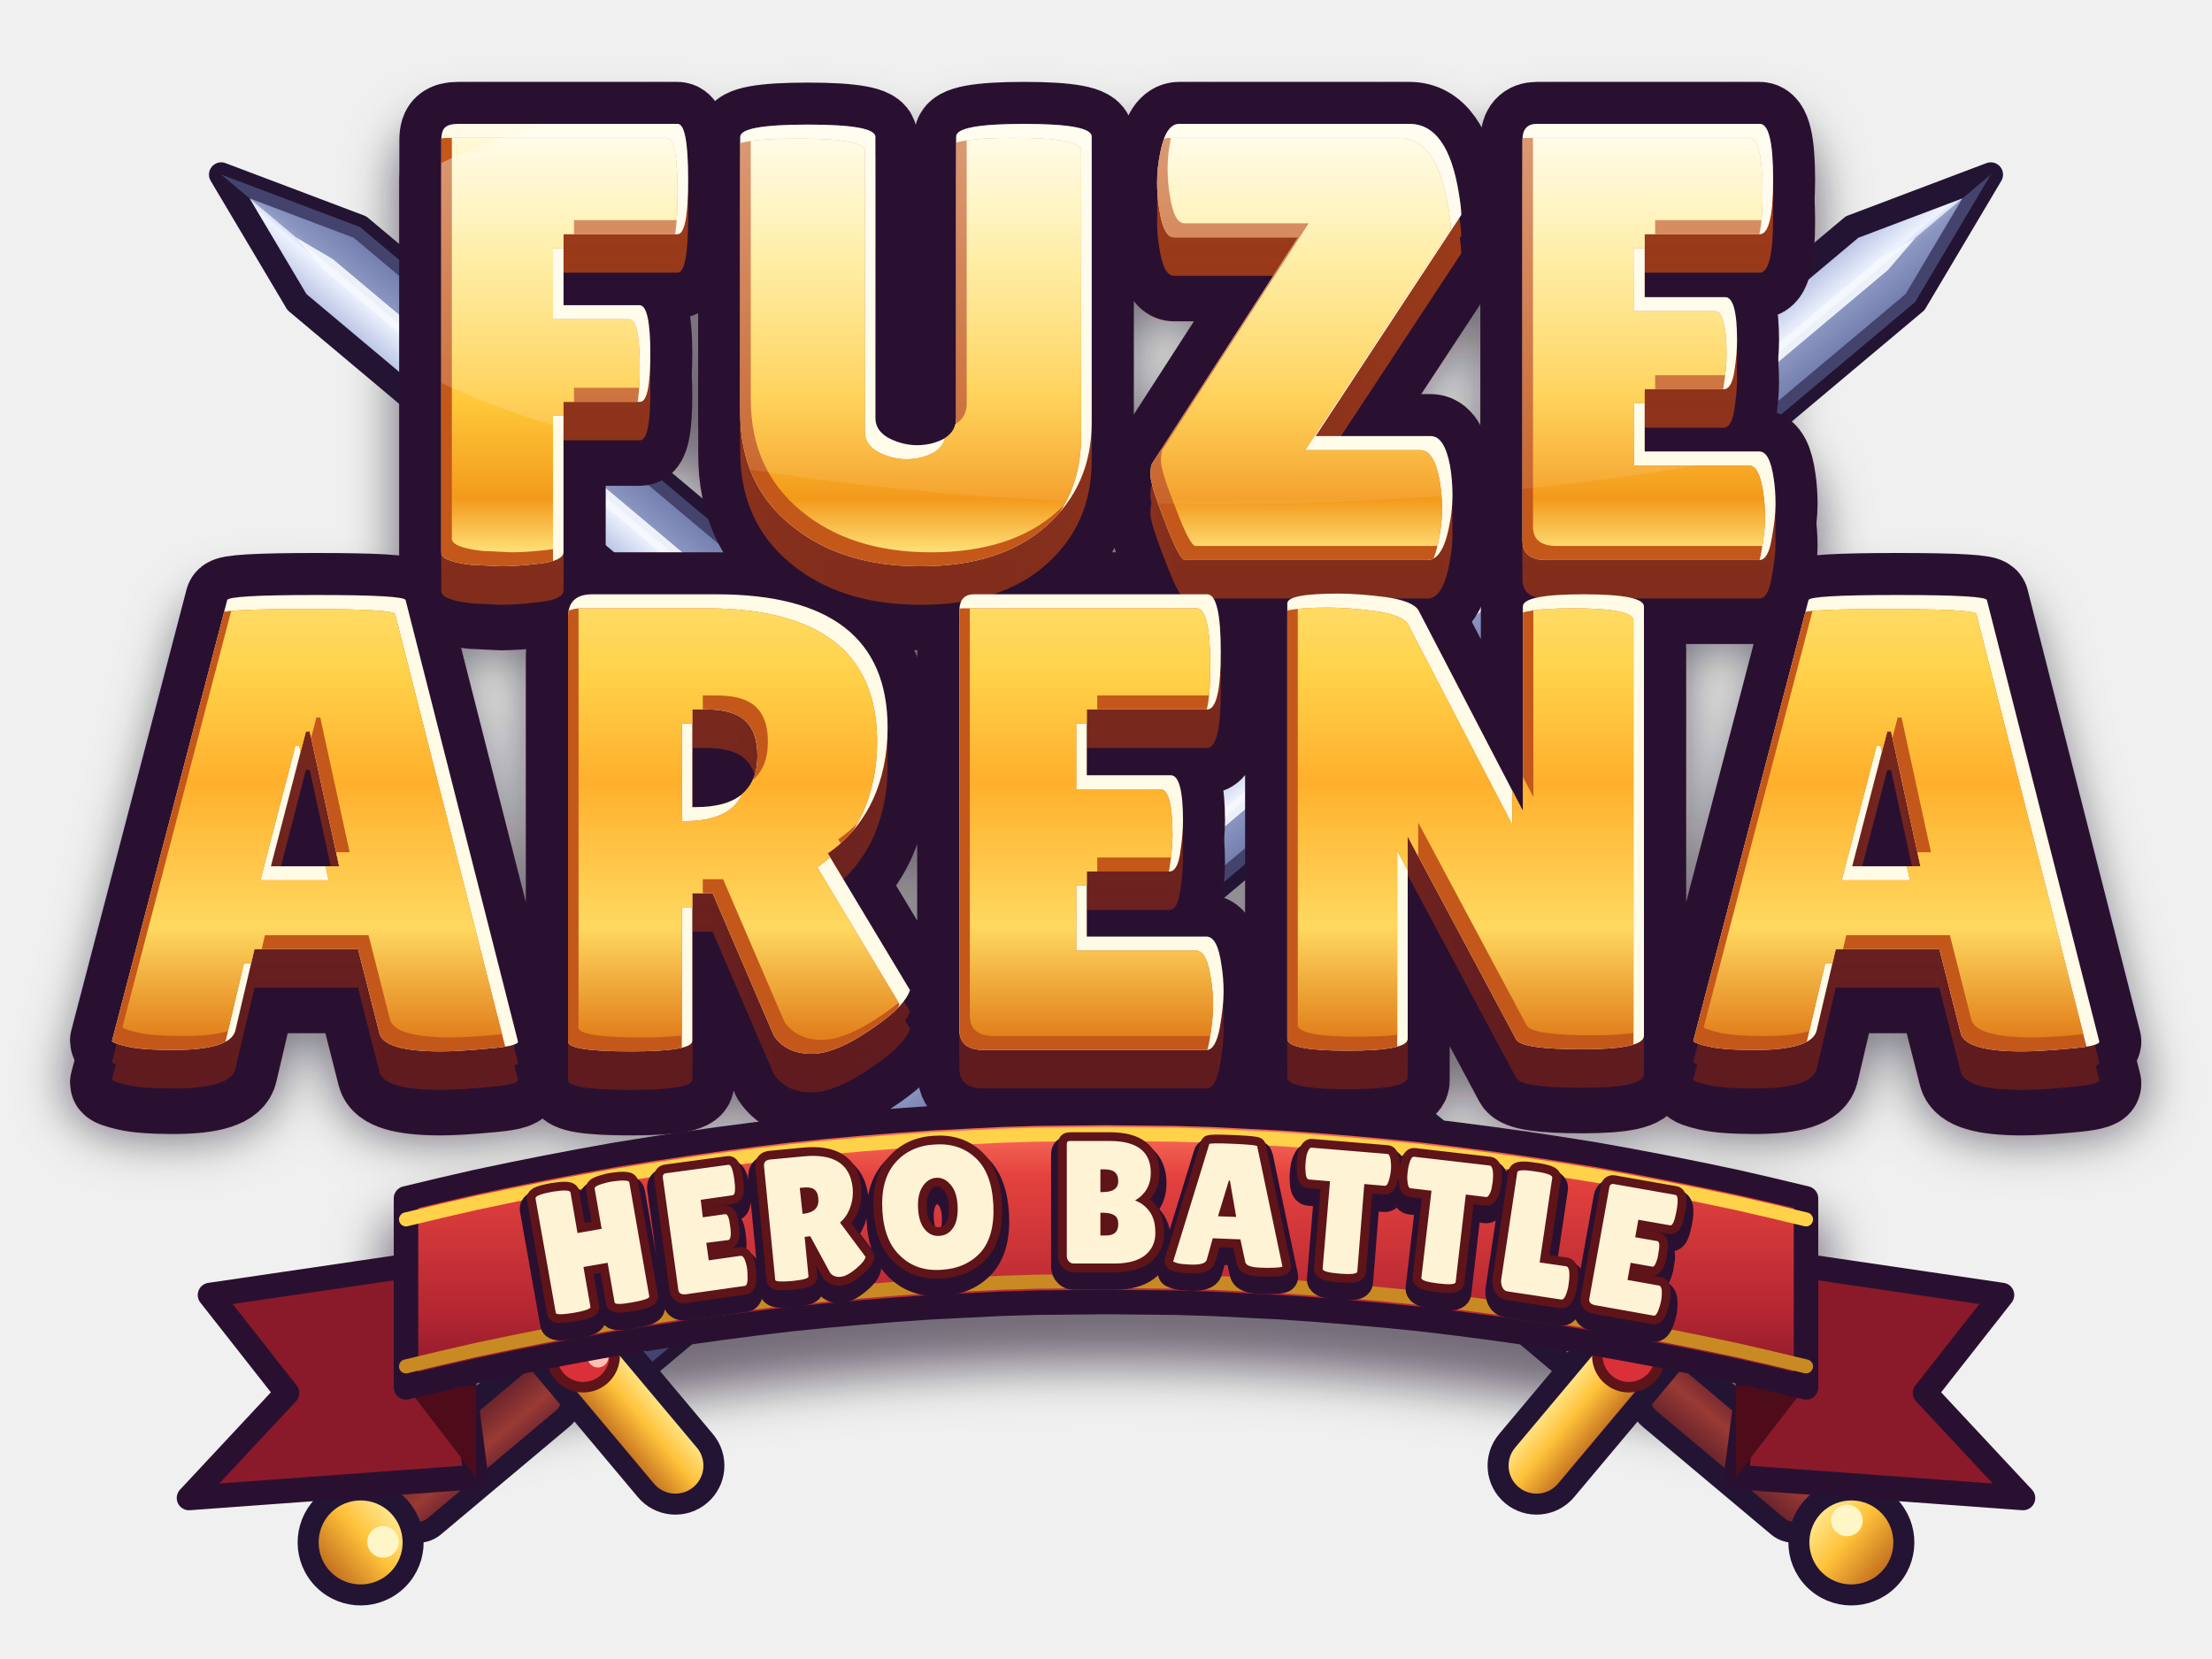
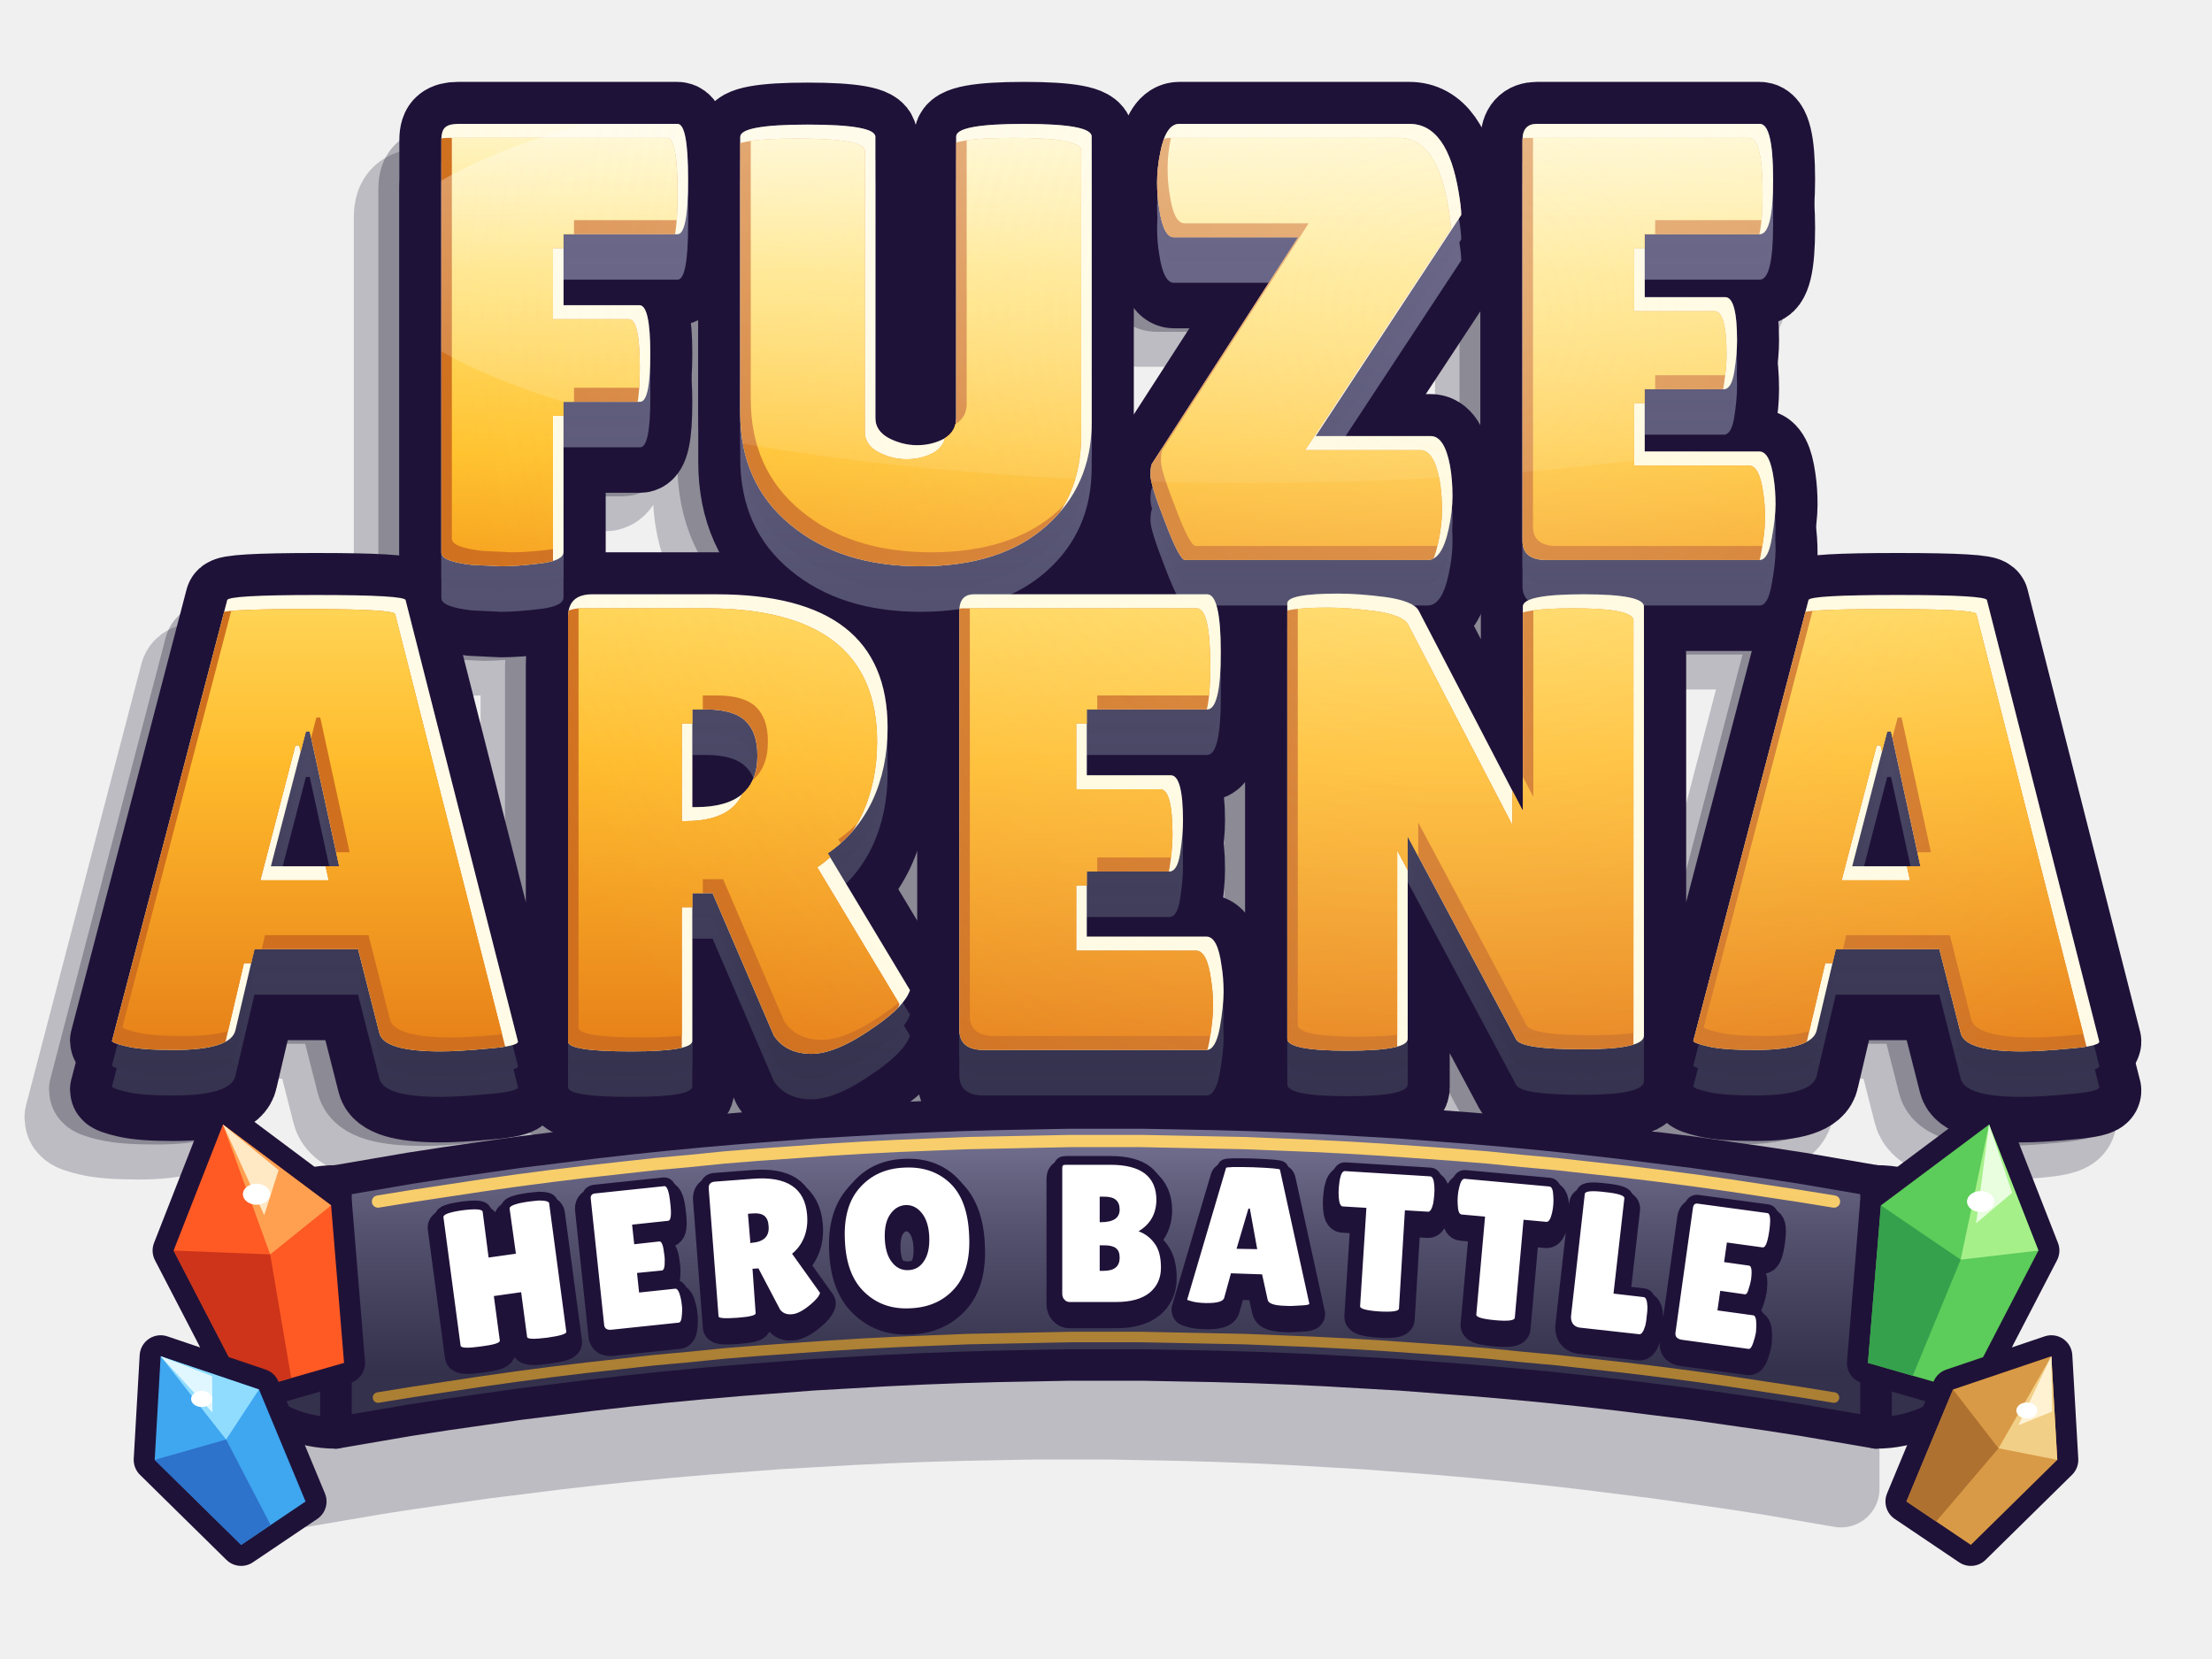
<svg xmlns="http://www.w3.org/2000/svg" viewBox="4 0 632 474" role="img" aria-label="Fuze Arena – Hero Battle">
  <defs>
    <linearGradient id="lg-or" gradientUnits="userSpaceOnUse" x1="0" y1="40" x2="0" y2="300">
-       <stop offset="0" stop-color="#fffbe0" />
-       <stop offset=".14" stop-color="#ffe886" />
-       <stop offset=".3" stop-color="#ffc93a" />
-       <stop offset=".41" stop-color="#f39a1c" />
-       <stop offset=".47" stop-color="#ffe27a" />
-       <stop offset=".6" stop-color="#ffd24a" />
-       <stop offset=".72" stop-color="#ffb02c" />
-       <stop offset=".88" stop-color="#ffd860" />
-       <stop offset="1" stop-color="#e2801c" />
+       <stop offset="0" stop-color="#fff6c8" />
+       <stop offset=".16" stop-color="#ffe070" />
+       <stop offset=".36" stop-color="#ffc22e" />
+       <stop offset=".48" stop-color="#f7a21e" />
+       <stop offset=".5" stop-color="#ffd85c" />
+       <stop offset=".7" stop-color="#ffbb2c" />
+       <stop offset="1" stop-color="#e8831a" />
    </linearGradient>
-     <linearGradient id="lg-tranche" gradientUnits="userSpaceOnUse" x1="0" y1="60" x2="0" y2="320">
-       <stop offset="0" stop-color="#9a3a1a" />
-       <stop offset="1" stop-color="#5a1820" />
+     <linearGradient id="lg-pierre" gradientUnits="userSpaceOnUse" x1="0" y1="60" x2="0" y2="330">
+       <stop offset="0" stop-color="#6a6788" />
+       <stop offset="1" stop-color="#2e2c47" />
    </linearGradient>
-     <linearGradient id="lg-acier" x1="0" y1="0" x2="1" y2="0">
-       <stop offset="0" stop-color="#aab6dc" />
-       <stop offset=".45" stop-color="#eef3ff" />
-       <stop offset=".55" stop-color="#c3cdea" />
-       <stop offset="1" stop-color="#7d88b8" />
-     </linearGradient>
-     <linearGradient id="lg-or-piece" x1="0" y1="0" x2="0" y2="1">
-       <stop offset="0" stop-color="#fff0a0" />
-       <stop offset=".45" stop-color="#ffc23a" />
-       <stop offset="1" stop-color="#b8601a" />
-     </linearGradient>
-     <linearGradient id="lg-cuir" x1="0" y1="0" x2="1" y2="0">
-       <stop offset="0" stop-color="#5e1e2a" />
-       <stop offset=".6" stop-color="#9a3a34" />
-       <stop offset="1" stop-color="#6a2230" />
-     </linearGradient>
-     <linearGradient id="lg-rouge" gradientUnits="userSpaceOnUse" x1="0" y1="318" x2="0" y2="400">
-       <stop offset="0" stop-color="#ff7a62" />
-       <stop offset=".22" stop-color="#e4423e" />
-       <stop offset=".7" stop-color="#b42632" />
-       <stop offset="1" stop-color="#7e1426" />
+     <linearGradient id="lg-plaque" gradientUnits="userSpaceOnUse" x1="0" y1="318" x2="0" y2="392">
+       <stop offset="0" stop-color="#7a7798" />
+       <stop offset=".45" stop-color="#55526f" />
+       <stop offset="1" stop-color="#34314c" />
    </linearGradient>
    <linearGradient id="lg-reflet" gradientUnits="userSpaceOnUse" x1="0" y1="40" x2="0" y2="170">
-       <stop offset="0" stop-color="#fff" stop-opacity=".55" />
+       <stop offset="0" stop-color="#fff" stop-opacity=".6" />
      <stop offset="1" stop-color="#fff" stop-opacity="0" />
    </linearGradient>
+     <radialGradient id="lg-lueur" cx="420" cy="90" r="300" gradientUnits="userSpaceOnUse">
+       <stop offset="0" stop-color="#fff6d0" stop-opacity=".3" />
+       <stop offset="1" stop-color="#fff6d0" stop-opacity="0" />
+     </radialGradient>
    <path id="lg-l" d="M197.6 35.4Q200.6 35.4 200.6 51.2Q200.6 66.9 197.6 66.9H165V87.2H186.7Q189.8 87.2 189.8 101Q189.8 114.8 186.9 114.8H165V157.7Q165 160.2 158.3 161Q151.7 161.8 147.2 161.8L138.8 161.4Q130.1 160.4 130.1 157.9V40Q130.1 37.2 131.3 36.3Q132.4 35.4 134.8 35.4Z M277.2 39Q277.2 35.4 296.6 35.4Q315.9 35.4 315.9 39V120.7Q315.9 138.8 302.9 150.3Q289.9 161.8 267 161.8Q244.1 161.8 229.8 149.9Q215.5 138.1 215.5 118V39.1Q215.5 35.6 234.8 35.6Q254.1 35.6 254.1 39.1V119.4Q254.1 123 257.8 125.1Q261.8 127.2 266 127.2Q270.3 127.2 273.8 125.3Q277.2 123.3 277.2 119.4Z M339.4 67.8Q336.4 67.8 335.2 59.6Q334.6 56.2 334.6 52.1Q334.6 48 335.5 43.6Q337.1 35.4 340.9 35.4H406.7Q417.6 35.4 420.8 55.2Q421.5 59.4 421.5 61.4L379.9 124.6H412.4Q412.6 124.6 412.8 124.6Q416.7 124.6 418.3 133.1Q419 137.2 419 141.7Q419 146.1 417.9 151.1Q416 160 411.9 160H342.6Q341 160 336.9 149.2Q332.7 138.5 332.7 135.8Q332.7 133.1 333.2 132.4L374.9 67.8Z M496.9 84.9Q500.3 84.9 500.3 97.3Q500.3 101.1 499.5 106.2Q498.7 111.2 496.5 111.2H473.9V129H506.7Q509.7 129 510.8 136.9Q511.3 140.2 511.3 144.1Q511.3 147.9 510.2 153.9Q509.2 160 506.7 160H445.8Q439 160 439 154.5V40Q439 35.4 443.1 35.4H506.8Q510.6 35.4 510.6 51.2Q510.6 66.9 506.8 66.9H473.9V84.9Z M129.9 300.4Q113.7 300.4 112.4 295.2L106.3 271.2H76.7L71.3 294.2Q70.2 300 53.5 300Q44.5 300 40.3 299Q36 298 36 297.4L68.9 171.5Q68.9 170 94.4 170Q119.9 170 119.9 171.5L152 297.6Q152 298.9 143.5 299.6Q134.9 300.4 129.9 300.4ZM81.4 247.5H100.9L92.5 209H91.4Z M201.8 297.4Q201.8 300.4 184.2 300.4Q166.3 300.4 166.3 297.6V176.3Q166.3 169.8 173.2 169.8H208.7Q257.6 169.8 257.6 207.9Q257.6 219.5 253.2 228.9Q248.7 238.2 240.5 243.8L264 282.9Q262.5 287.4 254.3 293.1Q243.1 301.1 235.9 301.1Q228.6 301.1 225.1 295.9L207.6 255.2H201.8ZM201.8 202.7V230.6H202.8Q220.4 230.6 220.4 215.9Q220.4 209.2 217 206Q213.6 202.7 205.7 202.7Z M338.5 221.5Q342 221.5 342 234.5Q342 238.4 341.2 243.7Q340.4 249 338.1 249H314.5V267.6H348.7Q351.9 267.6 353 275.8Q353.6 279.4 353.6 283.4Q353.6 287.4 352.5 293.7Q351.3 300 348.7 300H285.1Q278.1 300 278.1 294.2V174.6Q278.1 169.8 282.3 169.8H348.9Q352.8 169.8 352.8 186.3Q352.8 202.7 348.9 202.7H314.5V221.5Z M473.7 295.9Q473.7 299.8 456.2 299.8Q438.7 299.8 437.2 297L406.2 239V296.8Q406.2 300.2 389 300.2Q371.8 300.2 371.8 296.8V172.4Q371.8 169.6 386.4 169.6Q392.2 169.6 399.9 170.6Q407.7 171.7 409.3 174.4L439.1 231.7V173.3Q439.1 169.8 456.4 169.8Q473.7 169.8 473.7 173.3Z M581.7 300.4Q565.5 300.4 564.2 295.2L558.1 271.2H528.5L523.1 294.2Q522 300 505.3 300Q496.3 300 492.1 299Q487.8 298 487.8 297.4L520.7 171.5Q520.7 170 546.2 170Q571.7 170 571.7 171.5L603.8 297.6Q603.8 298.9 595.3 299.6Q586.7 300.4 581.7 300.4ZM533.2 247.5H552.7L544.3 209H543.2Z" />
    <clipPath id="lg-c0">
      <use href="#lg-l" />
    </clipPath>
    <clipPath id="lg-c1">
      <use href="#lg-l" transform="translate(-3,4)" />
    </clipPath>
-     <clipPath id="lg-c2">
-       <use href="#lg-l" transform="translate(3,-4)" />
-     </clipPath>
-     <filter id="lg-flou" x="-10%" y="-10%" width="120%" height="130%">
-       <feGaussianBlur stdDeviation="7" />
-     </filter>
  </defs>
-   <g filter="url(#lg-flou)" opacity=".55" transform="translate(0,12)">
-     <use href="#lg-l" fill="#0c0614" stroke="#0c0614" stroke-width="26" stroke-linejoin="round" />
-     <path d="M120.0,342.4 L130.0,340.0 L140.0,337.7 L150.0,335.6 L160.0,333.6 L170.0,331.7 L180.0,329.9 L190.0,328.3 L200.0,326.8 L210.0,325.4 L220.0,324.1 L230.0,322.9 L240.0,321.9 L250.0,321.0 L260.0,320.2 L270.0,319.5 L280.0,319.0 L290.0,318.5 L300.0,318.2 L310.0,318.1 L320.0,318.0 L330.0,318.1 L340.0,318.2 L350.0,318.5 L360.0,319.0 L370.0,319.5 L380.0,320.2 L390.0,321.0 L400.0,321.9 L410.0,322.9 L420.0,324.1 L430.0,325.4 L440.0,326.8 L450.0,328.3 L460.0,329.9 L470.0,331.7 L480.0,333.6 L490.0,335.6 L500.0,337.7 L510.0,340.0 L520.0,342.4 L520.0,396.4 L510.0,394.0 L500.0,391.7 L490.0,389.6 L480.0,387.6 L470.0,385.7 L460.0,383.9 L450.0,382.3 L440.0,380.8 L430.0,379.4 L420.0,378.1 L410.0,376.9 L400.0,375.9 L390.0,375.0 L380.0,374.2 L370.0,373.5 L360.0,373.0 L350.0,372.5 L340.0,372.2 L330.0,372.1 L320.0,372.0 L310.0,372.1 L300.0,372.2 L290.0,372.5 L280.0,373.0 L270.0,373.5 L260.0,374.2 L250.0,375.0 L240.0,375.9 L230.0,376.9 L220.0,378.1 L210.0,379.4 L200.0,380.8 L190.0,382.3 L180.0,383.9 L170.0,385.7 L160.0,387.6 L150.0,389.6 L140.0,391.7 L130.0,394.0 L120.0,396.4 Z" fill="#0c0614" stroke="#0c0614" stroke-width="12" />
+   <g opacity=".22">
+     <use href="#lg-l" transform="translate(-10,22)" fill="#0a0620" stroke="#0a0620" stroke-width="30" stroke-linejoin="round" />
+     <path d="M100.0,337.4 L110.5,335.6 L121.0,333.8 L131.4,332.2 L141.9,330.7 L152.4,329.2 L162.9,327.9 L173.3,326.6 L183.8,325.4 L194.3,324.3 L204.8,323.3 L215.2,322.4 L225.7,321.6 L236.2,320.8 L246.7,320.2 L257.1,319.6 L267.6,319.1 L278.1,318.7 L288.6,318.4 L299.0,318.2 L309.5,318.0 L320.0,318.0 L330.5,318.0 L341.0,318.2 L351.4,318.4 L361.9,318.7 L372.4,319.1 L382.9,319.6 L393.3,320.2 L403.8,320.8 L414.3,321.6 L424.8,322.4 L435.2,323.3 L445.7,324.3 L456.2,325.4 L466.7,326.6 L477.1,327.9 L487.6,329.2 L498.1,330.7 L508.6,332.2 L519.0,333.8 L529.5,335.6 L540.0,337.4 L540.0,409.4 L529.5,407.6 L519.0,405.8 L508.6,404.2 L498.1,402.7 L487.6,401.2 L477.1,399.9 L466.7,398.6 L456.2,397.4 L445.7,396.3 L435.2,395.3 L424.8,394.4 L414.3,393.6 L403.8,392.8 L393.3,392.2 L382.9,391.6 L372.4,391.1 L361.9,390.7 L351.4,390.4 L341.0,390.2 L330.5,390.0 L320.0,390.0 L309.5,390.0 L299.0,390.2 L288.6,390.4 L278.1,390.7 L267.6,391.1 L257.1,391.6 L246.7,392.2 L236.2,392.8 L225.7,393.6 L215.2,394.4 L204.8,395.3 L194.3,396.3 L183.8,397.4 L173.3,398.6 L162.9,399.9 L152.4,401.2 L141.9,402.7 L131.4,404.2 L121.0,405.8 L110.5,407.6 L100.0,409.4 Z" transform="translate(-10,16)" fill="#0a0620" stroke="#0a0620" stroke-width="22" stroke-linejoin="round" />
  </g>
-   <g transform="translate(320,262) rotate(-50) translate(0,200)">
-     <path d="M-14,-12 L-14,-490 L0,-530 L14,-490 L14,-12 Z" fill="url(#lg-acier)" stroke="#241434" stroke-width="7" stroke-linejoin="round" />
-     <path d="M0,-12 L0,-530 L14,-490 L14,-12 Z" fill="#5f6a9e" opacity=".55" />
-     <path d="M-2,-20 L-2,-490 L0,-502 L2,-490 L2,-20 Z" fill="#f6f9ff" opacity=".9" />
-     <rect x="-10" y="4" width="20" height="62" rx="7" fill="url(#lg-cuir)" stroke="#241434" stroke-width="6" />
-     <rect x="-52" y="-16" width="104" height="22" rx="11" fill="url(#lg-or-piece)" stroke="#241434" stroke-width="6" />
-     <circle cx="0" cy="-5" r="9" fill="#d9303a" stroke="#5e1418" stroke-width="3" />
-     <circle cx="3" cy="-8" r="3" fill="#ffc0b0" />
-     <circle cx="0" cy="78" r="15" fill="url(#lg-or-piece)" stroke="#241434" stroke-width="6" />
-     <circle cx="4" cy="73" r="4.5" fill="#fff6c8" />
+   <g opacity=".28">
+     <use href="#lg-l" transform="translate(-5,14)" fill="#0a0620" stroke="#0a0620" stroke-width="26" stroke-linejoin="round" />
  </g>
-   <g transform="translate(320,262) rotate(50) translate(0,200)">
-     <path d="M-14,-12 L-14,-490 L0,-530 L14,-490 L14,-12 Z" fill="url(#lg-acier)" stroke="#241434" stroke-width="7" stroke-linejoin="round" />
-     <path d="M0,-12 L0,-530 L14,-490 L14,-12 Z" fill="#5f6a9e" opacity=".55" />
-     <path d="M-2,-20 L-2,-490 L0,-502 L2,-490 L2,-20 Z" fill="#f6f9ff" opacity=".9" />
-     <rect x="-10" y="4" width="20" height="62" rx="7" fill="url(#lg-cuir)" stroke="#241434" stroke-width="6" />
-     <rect x="-52" y="-16" width="104" height="22" rx="11" fill="url(#lg-or-piece)" stroke="#241434" stroke-width="6" />
-     <circle cx="0" cy="-5" r="9" fill="#d9303a" stroke="#5e1418" stroke-width="3" />
-     <circle cx="3" cy="-8" r="3" fill="#ffc0b0" />
-     <circle cx="0" cy="78" r="15" fill="url(#lg-or-piece)" stroke="#241434" stroke-width="6" />
-     <circle cx="4" cy="73" r="4.5" fill="#fff6c8" />
-   </g>
-   <use href="#lg-l" transform="translate(0,12)" fill="#2a1030" stroke="#2a1030" stroke-width="24" stroke-linejoin="round" />
-   <use href="#lg-l" fill="#2a1030" stroke="#2a1030" stroke-width="24" stroke-linejoin="round" />
-   <use href="#lg-l" transform="translate(0,11)" fill="url(#lg-tranche)" />
-   <use href="#lg-l" transform="translate(0,6)" fill="url(#lg-tranche)" />
+   <use href="#lg-l" transform="translate(0,14)" fill="#1f1238" stroke="#1f1238" stroke-width="24" stroke-linejoin="round" />
+   <use href="#lg-l" fill="#1f1238" stroke="#1f1238" stroke-width="24" stroke-linejoin="round" />
+   <use href="#lg-l" transform="translate(0,13)" fill="url(#lg-pierre)" />
+   <use href="#lg-l" transform="translate(0,7)" fill="url(#lg-pierre)" />
  <g clip-path="url(#lg-c0)">
    <rect width="640" height="474" fill="#fffbe6" />
    <g clip-path="url(#lg-c1)">
-       <rect width="640" height="474" fill="#c4581a" />
+       <rect width="640" height="474" fill="#d0701e" />
      <use href="#lg-l" transform="translate(3,-4)" fill="url(#lg-or)" />
    </g>
-     <ellipse cx="350" cy="78" rx="250" ry="66" fill="url(#lg-reflet)" opacity=".7" />
+     <ellipse cx="360" cy="76" rx="250" ry="62" fill="url(#lg-reflet)" opacity=".55" />
+     <rect width="640" height="474" fill="url(#lg-lueur)" />
  </g>
-   <path d="M132,360 L64,370 L86,398 L58,428 L140,422 Z" fill="#8a1a2a" stroke="#2a1030" stroke-width="7" stroke-linejoin="round" />
-   <path d="M508,360 L576,370 L554,398 L582,428 L500,422 Z" fill="#8a1a2a" stroke="#2a1030" stroke-width="7" stroke-linejoin="round" />
-   <path d="M120,396 L140,422 L140,396 Z" fill="#4e0c1a" />
-   <path d="M520,396 L500,422 L500,396 Z" fill="#4e0c1a" />
-   <path d="M120.0,342.4 L130.0,340.0 L140.0,337.7 L150.0,335.6 L160.0,333.6 L170.0,331.7 L180.0,329.9 L190.0,328.3 L200.0,326.8 L210.0,325.4 L220.0,324.1 L230.0,322.9 L240.0,321.9 L250.0,321.0 L260.0,320.2 L270.0,319.5 L280.0,319.0 L290.0,318.5 L300.0,318.2 L310.0,318.1 L320.0,318.0 L330.0,318.1 L340.0,318.2 L350.0,318.5 L360.0,319.0 L370.0,319.5 L380.0,320.2 L390.0,321.0 L400.0,321.9 L410.0,322.9 L420.0,324.1 L430.0,325.4 L440.0,326.8 L450.0,328.3 L460.0,329.9 L470.0,331.7 L480.0,333.6 L490.0,335.6 L500.0,337.7 L510.0,340.0 L520.0,342.4 L520.0,396.4 L510.0,394.0 L500.0,391.7 L490.0,389.6 L480.0,387.6 L470.0,385.7 L460.0,383.9 L450.0,382.3 L440.0,380.8 L430.0,379.4 L420.0,378.1 L410.0,376.9 L400.0,375.9 L390.0,375.0 L380.0,374.2 L370.0,373.5 L360.0,373.0 L350.0,372.5 L340.0,372.2 L330.0,372.1 L320.0,372.0 L310.0,372.1 L300.0,372.2 L290.0,372.5 L280.0,373.0 L270.0,373.5 L260.0,374.2 L250.0,375.0 L240.0,375.9 L230.0,376.9 L220.0,378.1 L210.0,379.4 L200.0,380.8 L190.0,382.3 L180.0,383.9 L170.0,385.7 L160.0,387.6 L150.0,389.6 L140.0,391.7 L130.0,394.0 L120.0,396.4 Z" fill="url(#lg-rouge)" stroke="#2a1030" stroke-width="7" stroke-linejoin="round" />
-   <path d="M120.0,348.4 L130.0,346.0 L140.0,343.7 L150.0,341.6 L160.0,339.6 L170.0,337.7 L180.0,335.9 L190.0,334.3 L200.0,332.8 L210.0,331.4 L220.0,330.1 L230.0,328.9 L240.0,327.9 L250.0,327.0 L260.0,326.2 L270.0,325.5 L280.0,325.0 L290.0,324.5 L300.0,324.2 L310.0,324.1 L320.0,324.0 L330.0,324.1 L340.0,324.2 L350.0,324.5 L360.0,325.0 L370.0,325.5 L380.0,326.2 L390.0,327.0 L400.0,327.9 L410.0,328.9 L420.0,330.1 L430.0,331.4 L440.0,332.8 L450.0,334.3 L460.0,335.9 L470.0,337.7 L480.0,339.6 L490.0,341.6 L500.0,343.7 L510.0,346.0 L520.0,348.4" fill="none" stroke="#ffd24a" stroke-width="4" stroke-linecap="round" />
-   <path d="M120.0,390.4 L130.0,388.0 L140.0,385.7 L150.0,383.6 L160.0,381.6 L170.0,379.7 L180.0,377.9 L190.0,376.3 L200.0,374.8 L210.0,373.4 L220.0,372.1 L230.0,370.9 L240.0,369.9 L250.0,369.0 L260.0,368.2 L270.0,367.5 L280.0,367.0 L290.0,366.5 L300.0,366.2 L310.0,366.1 L320.0,366.0 L330.0,366.1 L340.0,366.2 L350.0,366.5 L360.0,367.0 L370.0,367.5 L380.0,368.2 L390.0,369.0 L400.0,369.9 L410.0,370.9 L420.0,372.1 L430.0,373.4 L440.0,374.8 L450.0,376.3 L460.0,377.9 L470.0,379.7 L480.0,381.6 L490.0,383.6 L500.0,385.7 L510.0,388.0 L520.0,390.4" fill="none" stroke="#c98a24" stroke-width="4" stroke-linecap="round" />
-   <path d="M189.5 370.4Q189.7 371.2 184.7 372.1Q179.7 373 179.6 372.1L177.6 360.8L170.7 362L172.7 373.4Q172.9 374.2 167.9 375.1Q162.9 375.9 162.8 375.1L157 342.4Q156.9 341.4 161.8 340.5Q166.8 339.7 167 340.7L169 352.3L175.9 351.1L173.9 339.6Q173.8 338.9 176.2 338.2Q177.5 337.8 178.7 337.6L181.2 337.3Q183.7 337.2 183.8 337.8Z M211.2 346.9Q212.2 346.8 212.6 350.2Q212.8 351.3 212.8 352.7Q212.7 354.2 212.1 354.3L205.8 355.1L206.5 360.1L215.6 358.8Q216.5 358.7 217.1 360.8Q217.4 361.8 217.5 362.8Q217.6 363.9 217.6 365.6Q217.5 367.3 216.8 367.4L199.9 369.8Q198 370 197.8 368.5L193.4 336.6Q193.2 335.3 194.4 335.2L212.1 332.8Q213.2 332.6 213.8 337Q214.4 341.4 213.3 341.5L204.2 342.8L204.8 347.8Z M235 364.7Q235.1 365.5 230.4 366Q225.6 366.4 225.5 365.7L222.3 333.3Q222.1 331.5 224 331.3L233.5 330.4Q246.5 329.1 247.6 339.3Q247.9 342.3 246.9 345Q246 347.6 244 349.3L251.3 359.1Q251 360.4 249 362.1Q246.2 364.6 244.2 364.8Q242.3 365 241.2 363.7L235.5 353.2L233.9 353.4ZM232.5 339.4 233.3 346.8 233.5 346.8Q238.2 346.3 237.8 342.4Q237.7 340.6 236.6 339.8Q235.6 339.1 233.6 339.3Z M273 362.8Q265.9 363.3 261.3 358.9Q256.6 354.6 256.1 345.8Q255.6 337 259.8 332.2Q264 327.4 271 327Q278.1 326.5 282.7 330.8Q287.3 335 287.8 344Q288.3 353.1 284.2 357.8Q280 362.4 273 362.8ZM271.5 336.5Q269.1 336.7 267.6 339Q266.1 341.3 266.3 345.2Q266.5 349.2 268.2 351.2Q269.9 353.3 272.4 353.1Q274.9 353 276.4 350.7Q277.8 348.5 277.6 344.5Q277.4 340.5 275.6 338.5Q273.9 336.4 271.5 336.5Z  M332.8 335.1Q332.8 340.3 328.3 343Q330.8 343.9 332.4 346.1Q334.1 348.3 334.1 352.3Q334.1 356.3 331.1 358.7Q328.1 361 322.5 361L310.8 361Q309.9 361 309.4 360.4Q308.8 359.8 308.8 358.9L308.8 326.9Q308.8 326.3 309 326.2Q309.2 326 309.7 326L321.1 326Q332.8 326 332.8 335.1ZM318.4 334.1 318.4 340.6 318.7 340.6Q323.5 340.7 323.5 337.5Q323.5 335.7 322.5 334.9Q321.6 334.1 319.5 334.1ZM318.4 346.5 318.4 353 319.3 353Q321.5 353.1 322.5 352.3Q323.5 351.5 323.5 349.7Q323.5 348 322.5 347.3Q321.6 346.6 319.5 346.5Z M364.4 362.2Q360.1 362.1 359.8 360.6L358.4 354.1L350.5 353.8L348.8 359.9Q348.4 361.5 343.9 361.3Q341.5 361.2 340.4 360.9Q339.2 360.5 339.2 360.4L349.5 326.9Q349.5 326.5 356.4 326.8Q363.2 327.1 363.2 327.5L370.4 361.8Q370.4 362.1 368.1 362.2Q365.8 362.3 364.4 362.2ZM352 347.5 357.2 347.7 355.4 337.3 355.1 337.3Z M391.8 363.3Q391.7 364.3 386.8 363.9Q381.8 363.5 381.9 362.5L384 337.5L378 337Q377.1 336.9 377 334.6Q376.9 333.5 377 332.4Q377.1 331.2 377.3 330.1Q377.9 327.9 378.7 327.9L400.4 329.7Q401.2 329.8 401.4 332.1Q401.5 333.2 401.4 334.4Q401.3 335.5 401 336.6Q400.5 338.8 399.7 338.8L393.8 338.3Z M419.9 366.3Q419.8 367.3 414.9 366.7Q410 366.1 410.1 365.1L413 340.2L407 339.5Q406.2 339.4 406.1 337.1Q406 336 406.2 334.8Q406.3 333.7 406.6 332.6Q407.2 330.4 408 330.5L429.6 333Q430.5 333.1 430.6 335.4Q430.6 336.5 430.5 337.6Q430.3 338.8 430.1 339.9Q429.4 342.1 428.6 342L422.8 341.3Z M432.9 365.7 437.5 335Q437.6 333.9 442.6 334.7Q447.7 335.4 447.5 336.5L443.9 360.7L451.5 361.8Q452.4 362 452.4 364.3Q452.4 365.5 452.2 366.7Q452.1 367.9 451.7 369.1Q451 371.4 450.1 371.3L434.9 369Q433.8 368.9 433.3 367.9Q432.8 366.9 432.9 365.7Z M477.5 354.6Q478.5 354.8 477.8 358.2Q477.7 359.3 477.2 360.6Q476.7 362 476.1 361.9L469.9 360.8L469 365.7L478 367.3Q478.9 367.5 478.8 369.7Q478.8 370.6 478.6 371.7Q478.4 372.8 477.8 374.4Q477.2 376 476.5 375.9L459.7 372.9Q457.8 372.5 458.1 371L463.8 339.3Q464 338.1 465.1 338.3L482.7 341.4Q483.8 341.6 483 346Q482.2 350.3 481.2 350.1L472.1 348.5L471.2 353.5Z" fill="#2a1030" stroke="#2a1030" stroke-width="9" stroke-linejoin="round" transform="translate(0,3)" />
-   <path d="M189.5 370.4Q189.7 371.2 184.7 372.1Q179.7 373 179.6 372.1L177.6 360.8L170.7 362L172.7 373.4Q172.9 374.2 167.9 375.1Q162.9 375.9 162.8 375.1L157 342.4Q156.9 341.4 161.8 340.5Q166.8 339.7 167 340.7L169 352.3L175.9 351.1L173.9 339.6Q173.8 338.9 176.2 338.2Q177.5 337.8 178.7 337.6L181.2 337.3Q183.7 337.2 183.8 337.8Z M211.2 346.9Q212.2 346.8 212.6 350.2Q212.8 351.3 212.8 352.7Q212.7 354.2 212.1 354.3L205.8 355.1L206.5 360.1L215.6 358.8Q216.5 358.7 217.1 360.8Q217.4 361.8 217.5 362.8Q217.6 363.9 217.6 365.6Q217.5 367.3 216.8 367.4L199.9 369.8Q198 370 197.8 368.5L193.4 336.6Q193.2 335.3 194.4 335.2L212.1 332.8Q213.2 332.6 213.8 337Q214.4 341.4 213.3 341.5L204.2 342.8L204.8 347.8Z M235 364.7Q235.1 365.5 230.4 366Q225.6 366.4 225.5 365.7L222.3 333.3Q222.1 331.5 224 331.3L233.5 330.4Q246.5 329.1 247.6 339.3Q247.9 342.3 246.9 345Q246 347.6 244 349.3L251.3 359.1Q251 360.4 249 362.1Q246.2 364.6 244.2 364.8Q242.3 365 241.2 363.7L235.5 353.2L233.9 353.4ZM232.5 339.4 233.3 346.8 233.5 346.8Q238.2 346.3 237.8 342.4Q237.7 340.6 236.6 339.8Q235.6 339.1 233.6 339.3Z M273 362.8Q265.9 363.3 261.3 358.9Q256.6 354.6 256.1 345.8Q255.6 337 259.8 332.2Q264 327.4 271 327Q278.1 326.5 282.7 330.8Q287.3 335 287.8 344Q288.3 353.1 284.2 357.8Q280 362.4 273 362.8ZM271.5 336.5Q269.1 336.7 267.6 339Q266.1 341.3 266.3 345.2Q266.5 349.2 268.2 351.2Q269.9 353.3 272.4 353.1Q274.9 353 276.4 350.7Q277.8 348.5 277.6 344.5Q277.4 340.5 275.6 338.5Q273.9 336.4 271.5 336.5Z  M332.8 335.1Q332.8 340.3 328.3 343Q330.8 343.9 332.4 346.1Q334.1 348.3 334.1 352.3Q334.1 356.3 331.1 358.7Q328.1 361 322.5 361L310.8 361Q309.9 361 309.4 360.4Q308.8 359.8 308.8 358.9L308.8 326.9Q308.8 326.3 309 326.2Q309.2 326 309.7 326L321.1 326Q332.8 326 332.8 335.1ZM318.4 334.1 318.4 340.6 318.7 340.6Q323.5 340.7 323.5 337.5Q323.5 335.7 322.5 334.9Q321.6 334.1 319.5 334.1ZM318.4 346.5 318.4 353 319.3 353Q321.5 353.1 322.5 352.3Q323.5 351.5 323.5 349.7Q323.5 348 322.5 347.3Q321.6 346.6 319.5 346.5Z M364.4 362.2Q360.1 362.1 359.8 360.6L358.4 354.1L350.5 353.8L348.8 359.9Q348.4 361.5 343.9 361.3Q341.5 361.2 340.4 360.9Q339.2 360.5 339.2 360.4L349.5 326.9Q349.5 326.5 356.4 326.8Q363.2 327.1 363.2 327.5L370.4 361.8Q370.4 362.1 368.1 362.2Q365.8 362.3 364.4 362.2ZM352 347.5 357.2 347.7 355.4 337.3 355.1 337.3Z M391.8 363.3Q391.7 364.3 386.8 363.9Q381.8 363.5 381.9 362.5L384 337.5L378 337Q377.1 336.9 377 334.6Q376.9 333.5 377 332.4Q377.1 331.2 377.3 330.1Q377.9 327.9 378.7 327.9L400.4 329.7Q401.2 329.8 401.4 332.1Q401.5 333.2 401.4 334.4Q401.3 335.5 401 336.6Q400.5 338.8 399.7 338.8L393.8 338.3Z M419.9 366.3Q419.8 367.3 414.9 366.7Q410 366.1 410.1 365.1L413 340.2L407 339.5Q406.2 339.4 406.1 337.1Q406 336 406.2 334.8Q406.3 333.7 406.6 332.6Q407.2 330.4 408 330.5L429.6 333Q430.5 333.1 430.6 335.4Q430.6 336.5 430.5 337.6Q430.3 338.8 430.1 339.9Q429.4 342.1 428.6 342L422.8 341.3Z M432.9 365.7 437.5 335Q437.6 333.9 442.6 334.7Q447.7 335.4 447.5 336.5L443.9 360.7L451.5 361.8Q452.4 362 452.4 364.3Q452.4 365.5 452.2 366.7Q452.1 367.9 451.7 369.1Q451 371.4 450.1 371.3L434.9 369Q433.8 368.9 433.3 367.9Q432.8 366.9 432.9 365.7Z M477.5 354.6Q478.5 354.8 477.8 358.2Q477.7 359.3 477.2 360.6Q476.7 362 476.1 361.9L469.9 360.8L469 365.7L478 367.3Q478.9 367.5 478.8 369.7Q478.8 370.6 478.6 371.7Q478.4 372.8 477.8 374.4Q477.2 376 476.5 375.9L459.7 372.9Q457.8 372.5 458.1 371L463.8 339.3Q464 338.1 465.1 338.3L482.7 341.4Q483.8 341.6 483 346Q482.2 350.3 481.2 350.1L472.1 348.5L471.2 353.5Z" fill="#fff3d6" stroke="#5e1418" stroke-width="5" stroke-linejoin="round" paint-order="stroke" />
+   <path d="M100,337.4 A36,36 0 0 0 100,409.4 Z" fill="url(#lg-plaque)" stroke="#1f1238" stroke-width="9" stroke-linejoin="round" />
+   <path d="M540,337.4 A36,36 0 0 1 540,409.4 Z" fill="url(#lg-plaque)" stroke="#1f1238" stroke-width="9" stroke-linejoin="round" />
+   <path d="M100.0,337.4 L110.5,335.6 L121.0,333.8 L131.4,332.2 L141.9,330.7 L152.4,329.2 L162.9,327.9 L173.3,326.6 L183.8,325.4 L194.3,324.3 L204.8,323.3 L215.2,322.4 L225.7,321.6 L236.2,320.8 L246.7,320.2 L257.1,319.6 L267.6,319.1 L278.1,318.7 L288.6,318.4 L299.0,318.2 L309.5,318.0 L320.0,318.0 L330.5,318.0 L341.0,318.2 L351.4,318.4 L361.9,318.7 L372.4,319.1 L382.9,319.6 L393.3,320.2 L403.8,320.8 L414.3,321.6 L424.8,322.4 L435.2,323.3 L445.7,324.3 L456.2,325.4 L466.7,326.6 L477.1,327.9 L487.6,329.2 L498.1,330.7 L508.6,332.2 L519.0,333.8 L529.5,335.6 L540.0,337.4 L540.0,409.4 L529.5,407.6 L519.0,405.8 L508.6,404.2 L498.1,402.7 L487.6,401.2 L477.1,399.9 L466.7,398.6 L456.2,397.4 L445.7,396.3 L435.2,395.3 L424.8,394.4 L414.3,393.6 L403.8,392.8 L393.3,392.2 L382.9,391.6 L372.4,391.1 L361.9,390.7 L351.4,390.4 L341.0,390.2 L330.5,390.0 L320.0,390.0 L309.5,390.0 L299.0,390.2 L288.6,390.4 L278.1,390.7 L267.6,391.1 L257.1,391.6 L246.7,392.2 L236.2,392.8 L225.7,393.6 L215.2,394.4 L204.8,395.3 L194.3,396.3 L183.8,397.4 L173.3,398.6 L162.9,399.9 L152.4,401.2 L141.9,402.7 L131.4,404.2 L121.0,405.8 L110.5,407.6 L100.0,409.4 Z" fill="url(#lg-plaque)" stroke="#1f1238" stroke-width="9" stroke-linejoin="round" />
+   <path d="M112.0,343.3 L121.9,341.7 L131.8,340.2 L141.7,338.7 L151.6,337.3 L161.5,336.0 L171.4,334.8 L181.3,333.7 L191.2,332.6 L201.1,331.7 L211.0,330.7 L221.0,329.9 L230.9,329.2 L240.8,328.5 L250.7,327.9 L260.6,327.4 L270.5,327.0 L280.4,326.6 L290.3,326.4 L300.2,326.2 L310.1,326.0 L320.0,326.0 L329.9,326.0 L339.8,326.2 L349.7,326.4 L359.6,326.6 L369.5,327.0 L379.4,327.4 L389.3,327.9 L399.2,328.5 L409.1,329.2 L419.0,329.9 L429.0,330.7 L438.9,331.7 L448.8,332.6 L458.7,333.7 L468.6,334.8 L478.5,336.0 L488.4,337.3 L498.3,338.7 L508.2,340.2 L518.1,341.7 L528.0,343.3" fill="none" stroke="#ffd36a" stroke-width="3.5" stroke-linecap="round" opacity=".95" />
+   <path d="M112.0,399.3 L121.9,397.7 L131.8,396.2 L141.7,394.7 L151.6,393.3 L161.5,392.0 L171.4,390.8 L181.3,389.7 L191.2,388.6 L201.1,387.7 L211.0,386.7 L221.0,385.9 L230.9,385.2 L240.8,384.5 L250.7,383.9 L260.6,383.4 L270.5,383.0 L280.4,382.6 L290.3,382.4 L300.2,382.2 L310.1,382.0 L320.0,382.0 L329.9,382.0 L339.8,382.2 L349.7,382.4 L359.6,382.6 L369.5,383.0 L379.4,383.4 L389.3,383.9 L399.2,384.5 L409.1,385.2 L419.0,385.9 L429.0,386.7 L438.9,387.7 L448.8,388.6 L458.7,389.7 L468.6,390.8 L478.5,392.0 L488.4,393.3 L498.3,394.7 L508.2,396.2 L518.1,397.7 L528.0,399.3" fill="none" stroke="#c9932e" stroke-width="3" stroke-linecap="round" opacity=".8" />
+   <path d="M165.8 380.5Q166 381.4 160.3 382.2Q154.7 382.9 154.6 382L152.9 369.2L145.1 370.3L146.8 383Q147 384 141.4 384.7Q135.8 385.5 135.6 384.5L130.7 347.8Q130.5 346.6 136.1 345.8Q141.7 345.1 141.9 346.2L143.6 359.3L151.4 358.2L149.6 345.3Q149.5 344.5 152.3 343.8Q153.7 343.5 155.1 343.3L157.9 343Q160.8 343 160.9 343.8Z M192.4 354.7Q193.4 354.6 193.8 358.5Q194 359.7 193.9 361.3Q193.8 362.9 193.1 363L186 363.7L186.6 369.3L196.9 368.2Q197.8 368.1 198.4 370.5Q198.7 371.6 198.8 372.8Q199 374 198.8 375.9Q198.7 377.8 197.9 377.9L178.9 379.9Q176.7 380.2 176.6 378.4L172.8 342.6Q172.6 341.2 173.9 341L193.8 338.9Q195 338.8 195.5 343.7Q196.1 348.7 194.9 348.8L184.6 349.9L185.2 355.5Z M219.9 375.2Q220 376.1 214.7 376.5Q209.3 376.9 209.3 376.1L206.5 339.7Q206.3 337.7 208.4 337.6L219 336.8Q233.7 335.6 234.6 347.1Q234.9 350.5 233.8 353.4Q232.6 356.4 230.3 358.2L238.3 369.4Q237.9 370.8 235.6 372.7Q232.4 375.4 230.2 375.5Q228.1 375.7 226.9 374.2L220.7 362.4L219 362.5ZM217.7 346.8 218.4 355.2 218.7 355.1Q224 354.7 223.6 350.3Q223.5 348.3 222.4 347.4Q221.3 346.5 218.9 346.7Z M264 373.8Q256.2 374.2 251 369.2Q245.8 364.3 245.4 354.4Q244.9 344.6 249.7 339.3Q254.5 333.9 262.4 333.6Q270.3 333.2 275.4 338Q280.5 342.8 280.9 353Q281.4 363.1 276.6 368.3Q271.9 373.5 264 373.8ZM262.7 344.3Q260 344.5 258.3 347Q256.6 349.5 256.8 354Q257 358.4 258.9 360.7Q260.7 363 263.5 362.9Q266.4 362.8 268 360.3Q269.7 357.8 269.5 353.3Q269.3 348.9 267.3 346.5Q265.4 344.2 262.7 344.3Z  M334.4 342.9Q334.3 348.8 329.3 351.8Q332.1 352.8 333.9 355.3Q335.7 357.7 335.7 362.2Q335.7 366.7 332.4 369.4Q329.1 372 322.9 372L309.6 372Q308.7 372 308.1 371.3Q307.5 370.7 307.5 369.6L307.5 333.8Q307.5 333.2 307.7 333Q307.9 332.8 308.5 332.8L321.3 332.8Q334.4 332.8 334.4 342.9ZM318.2 341.9 318.2 349.2 318.5 349.2Q323.9 349.2 323.9 345.6Q323.9 343.7 322.8 342.8Q321.8 341.9 319.4 341.9ZM318.2 355.8 318.2 363.1 319.2 363.1Q321.6 363.1 322.7 362.2Q323.9 361.3 323.9 359.3Q323.9 357.4 322.8 356.6Q321.8 355.8 319.4 355.8Z M371.4 373.1Q366.5 373 366.2 371.4L364.6 364.1L355.7 363.8L353.8 370.7Q353.5 372.4 348.4 372.3Q345.7 372.2 344.5 371.8Q343.2 371.5 343.2 371.3L354.3 333.7Q354.3 333.3 362 333.5Q369.7 333.8 369.7 334.2L378.1 372.5Q378.1 372.9 375.5 373Q372.9 373.2 371.4 373.1ZM357.3 356.8 363.2 356.9 361.1 345.3 360.7 345.3Z M403.7 373.9Q403.6 375 398.1 374.7Q392.5 374.3 392.6 373.2L394.4 345.1L387.7 344.7Q386.7 344.7 386.5 342.1Q386.4 340.8 386.5 339.5Q386.6 338.3 386.8 337Q387.3 334.5 388.3 334.6L412.6 336.1Q413.6 336.1 413.8 338.7Q413.9 340 413.8 341.2Q413.7 342.5 413.5 343.8Q412.9 346.3 412 346.2L405.4 345.8Z M436.8 376.5Q436.7 377.7 431.2 377.2Q425.7 376.7 425.8 375.6L428.3 347.6L421.6 347Q420.6 346.9 420.5 344.3Q420.4 343 420.5 341.8Q420.6 340.5 420.9 339.3Q421.5 336.7 422.5 336.8L446.7 339Q447.7 339.1 447.8 341.7Q447.9 342.9 447.8 344.2Q447.7 345.5 447.4 346.7Q446.8 349.2 445.8 349.1L439.3 348.5Z M452.9 375.7 456.8 341.1Q457 339.9 462.6 340.6Q468.3 341.2 468.1 342.4L465 369.6L473.6 370.6Q474.6 370.7 474.7 373.4Q474.7 374.7 474.5 376Q474.4 377.4 474.1 378.7Q473.3 381.4 472.3 381.2L455.2 379.3Q454 379.1 453.3 378.1Q452.7 377 452.9 375.7Z M503.7 361.6Q504.8 361.7 504.3 365.6Q504.1 366.8 503.6 368.3Q503.2 369.9 502.5 369.8L495.5 368.8L494.7 374.4L504.9 375.8Q505.8 375.9 505.8 378.4Q505.8 379.5 505.7 380.7Q505.5 381.9 504.9 383.7Q504.3 385.5 503.6 385.4L484.6 382.8Q482.5 382.5 482.7 380.8L487.7 345.1Q487.9 343.7 489.1 343.9L509 346.6Q510.2 346.8 509.5 351.7Q508.8 356.6 507.6 356.4L497.4 355L496.6 360.6Z" fill="#1f1238" stroke="#1f1238" stroke-width="9" stroke-linejoin="round" transform="translate(0,3)" />
+   <path d="M165.8 380.5Q166 381.4 160.3 382.2Q154.7 382.9 154.6 382L152.9 369.2L145.1 370.3L146.8 383Q147 384 141.4 384.7Q135.8 385.5 135.6 384.5L130.7 347.8Q130.5 346.6 136.1 345.8Q141.7 345.1 141.9 346.2L143.6 359.3L151.4 358.2L149.6 345.3Q149.5 344.5 152.3 343.8Q153.7 343.5 155.1 343.3L157.9 343Q160.8 343 160.9 343.8Z M192.4 354.7Q193.4 354.6 193.8 358.5Q194 359.7 193.9 361.3Q193.8 362.9 193.1 363L186 363.7L186.6 369.3L196.9 368.2Q197.8 368.1 198.4 370.5Q198.7 371.6 198.8 372.8Q199 374 198.8 375.9Q198.7 377.8 197.9 377.9L178.9 379.9Q176.7 380.2 176.6 378.4L172.8 342.6Q172.6 341.2 173.9 341L193.8 338.9Q195 338.8 195.5 343.7Q196.1 348.7 194.9 348.8L184.6 349.9L185.2 355.5Z M219.9 375.2Q220 376.1 214.7 376.5Q209.3 376.9 209.3 376.1L206.5 339.7Q206.3 337.7 208.4 337.6L219 336.8Q233.7 335.6 234.6 347.1Q234.9 350.5 233.8 353.4Q232.6 356.4 230.3 358.2L238.3 369.4Q237.9 370.8 235.6 372.7Q232.4 375.4 230.2 375.5Q228.1 375.7 226.9 374.2L220.7 362.4L219 362.5ZM217.7 346.8 218.4 355.2 218.7 355.1Q224 354.7 223.6 350.3Q223.5 348.3 222.4 347.4Q221.3 346.5 218.9 346.7Z M264 373.8Q256.2 374.2 251 369.2Q245.8 364.3 245.4 354.4Q244.9 344.6 249.7 339.3Q254.5 333.9 262.4 333.6Q270.3 333.2 275.4 338Q280.5 342.8 280.9 353Q281.4 363.1 276.6 368.3Q271.9 373.5 264 373.8ZM262.7 344.3Q260 344.5 258.3 347Q256.6 349.5 256.8 354Q257 358.4 258.9 360.7Q260.7 363 263.5 362.9Q266.4 362.8 268 360.3Q269.7 357.8 269.5 353.3Q269.3 348.9 267.3 346.5Q265.4 344.2 262.7 344.3Z  M334.4 342.9Q334.3 348.8 329.3 351.8Q332.1 352.8 333.9 355.3Q335.7 357.7 335.7 362.2Q335.7 366.7 332.4 369.4Q329.1 372 322.9 372L309.6 372Q308.7 372 308.1 371.3Q307.5 370.7 307.5 369.6L307.5 333.8Q307.5 333.2 307.7 333Q307.9 332.8 308.5 332.8L321.3 332.8Q334.4 332.8 334.4 342.9ZM318.2 341.9 318.2 349.2 318.5 349.2Q323.9 349.2 323.9 345.6Q323.9 343.7 322.8 342.8Q321.8 341.9 319.4 341.9ZM318.2 355.8 318.2 363.1 319.2 363.1Q321.6 363.1 322.7 362.2Q323.9 361.3 323.9 359.3Q323.9 357.4 322.8 356.6Q321.8 355.8 319.4 355.8Z M371.4 373.1Q366.5 373 366.2 371.4L364.6 364.1L355.7 363.8L353.8 370.7Q353.5 372.4 348.4 372.3Q345.7 372.2 344.5 371.8Q343.2 371.5 343.2 371.3L354.3 333.7Q354.3 333.3 362 333.5Q369.7 333.8 369.7 334.2L378.1 372.5Q378.1 372.9 375.5 373Q372.9 373.2 371.4 373.1ZM357.3 356.8 363.2 356.9 361.1 345.3 360.7 345.3Z M403.7 373.9Q403.6 375 398.1 374.7Q392.5 374.3 392.6 373.2L394.4 345.1L387.7 344.7Q386.7 344.7 386.5 342.1Q386.4 340.8 386.5 339.5Q386.6 338.3 386.8 337Q387.3 334.5 388.3 334.6L412.6 336.1Q413.6 336.1 413.8 338.7Q413.9 340 413.8 341.2Q413.7 342.5 413.5 343.8Q412.9 346.3 412 346.2L405.4 345.8Z M436.8 376.5Q436.7 377.7 431.2 377.2Q425.7 376.7 425.8 375.6L428.3 347.6L421.6 347Q420.6 346.9 420.5 344.3Q420.4 343 420.5 341.8Q420.6 340.5 420.9 339.3Q421.5 336.7 422.5 336.8L446.7 339Q447.7 339.1 447.8 341.7Q447.9 342.9 447.8 344.2Q447.7 345.5 447.4 346.7Q446.8 349.2 445.8 349.1L439.3 348.5Z M452.9 375.7 456.8 341.1Q457 339.9 462.6 340.6Q468.3 341.2 468.1 342.4L465 369.6L473.6 370.6Q474.6 370.7 474.7 373.4Q474.7 374.7 474.5 376Q474.4 377.4 474.1 378.7Q473.3 381.4 472.3 381.2L455.2 379.3Q454 379.1 453.3 378.1Q452.7 377 452.9 375.7Z M503.7 361.6Q504.8 361.7 504.3 365.6Q504.1 366.8 503.6 368.3Q503.2 369.9 502.5 369.8L495.5 368.8L494.7 374.4L504.9 375.8Q505.8 375.9 505.8 378.4Q505.8 379.5 505.7 380.7Q505.5 381.9 504.9 383.7Q504.3 385.5 503.6 385.4L484.6 382.8Q482.5 382.5 482.7 380.8L487.7 345.1Q487.9 343.7 489.1 343.9L509 346.6Q510.2 346.8 509.5 351.7Q508.8 356.6 507.6 356.4L497.4 355L496.6 360.6Z" fill="#ffffff" stroke="#1f1238" stroke-width="5" stroke-linejoin="round" paint-order="stroke" />
+   <path d="M67.7,321.3 L98.6,344.4 L102.3,389.4 L74.4,397.4 L53.6,357.3 Z" fill="#1f1238" stroke="#1f1238" stroke-width="12" stroke-linejoin="round" />
+   <path d="M67.7,321.3 L98.6,344.4 L102.3,389.4 L74.4,397.4 L53.6,357.3 Z" fill="#ff5a24" />
+   <path d="M67.7,321.3 L98.6,344.4 L81.2,358.4 Z" fill="#ffa050" />
+   <path d="M53.6,357.3 L74.4,397.4 L87.2,393.7 L81.2,358.4 Z" fill="#c42e18" opacity=".85" />
+   <path d="M67.7,321.3 L83.6,334.3 L79.5,347.2 Z" fill="#fff0d0" opacity=".9" />
+   <ellipse cx="77.3" cy="341.2" rx="3.9" ry="3.0" fill="#fff" />
+   <path d="M49.9,387.5 L78.0,397.0 L91.3,429.0 L72.9,441.4 L48.2,417.1 Z" fill="#1f1238" stroke="#1f1238" stroke-width="12" stroke-linejoin="round" />
+   <path d="M49.9,387.5 L78.0,397.0 L91.3,429.0 L72.9,441.4 L48.2,417.1 Z" fill="#3fa6f0" />
+   <path d="M49.9,387.5 L78.0,397.0 L68.6,411.3 Z" fill="#8fdcff" />
+   <path d="M48.2,417.1 L72.9,441.4 L81.3,435.7 L68.6,411.3 Z" fill="#2a68c4" opacity=".85" />
+   <path d="M49.9,387.5 L64.6,393.2 L64.7,403.6 Z" fill="#eafaff" opacity=".9" />
+   <ellipse cx="61.6" cy="399.7" rx="3.0" ry="2.3" fill="#fff" />
+   <path d="M572.3,321.3 L586.4,357.3 L565.6,397.4 L537.7,389.4 L541.4,344.4 Z" fill="#1f1238" stroke="#1f1238" stroke-width="12" stroke-linejoin="round" />
+   <path d="M572.3,321.3 L586.4,357.3 L565.6,397.4 L537.7,389.4 L541.4,344.4 Z" fill="#5ccc5a" />
+   <path d="M572.3,321.3 L586.4,357.3 L564.2,359.9 Z" fill="#a6f08a" />
+   <path d="M541.4,344.4 L537.7,389.4 L550.5,393.1 L564.2,359.9 Z" fill="#2e9a4a" opacity=".85" />
+   <path d="M572.3,321.3 L578.9,340.8 L568.6,349.5 Z" fill="#f0ffe8" opacity=".9" />
+   <ellipse cx="569.9" cy="343.3" rx="3.9" ry="3.0" fill="#fff" />
+   <path d="M590.1,387.5 L591.8,417.1 L567.1,441.4 L548.7,429.0 L562.0,397.0 Z" fill="#1f1238" stroke="#1f1238" stroke-width="12" stroke-linejoin="round" />
+   <path d="M590.1,387.5 L591.8,417.1 L567.1,441.4 L548.7,429.0 L562.0,397.0 Z" fill="#d89a46" />
+   <path d="M590.1,387.5 L591.8,417.1 L575.0,413.8 Z" fill="#f2cf86" />
+   <path d="M562.0,397.0 L548.7,429.0 L557.2,434.7 L575.0,413.8 Z" fill="#a86a2c" opacity=".85" />
+   <path d="M590.1,387.5 L590.3,403.3 L580.7,407.2 Z" fill="#fff6dc" opacity=".9" />
+   <ellipse cx="583.1" cy="403.0" rx="3.0" ry="2.3" fill="#fff" />
</svg>
